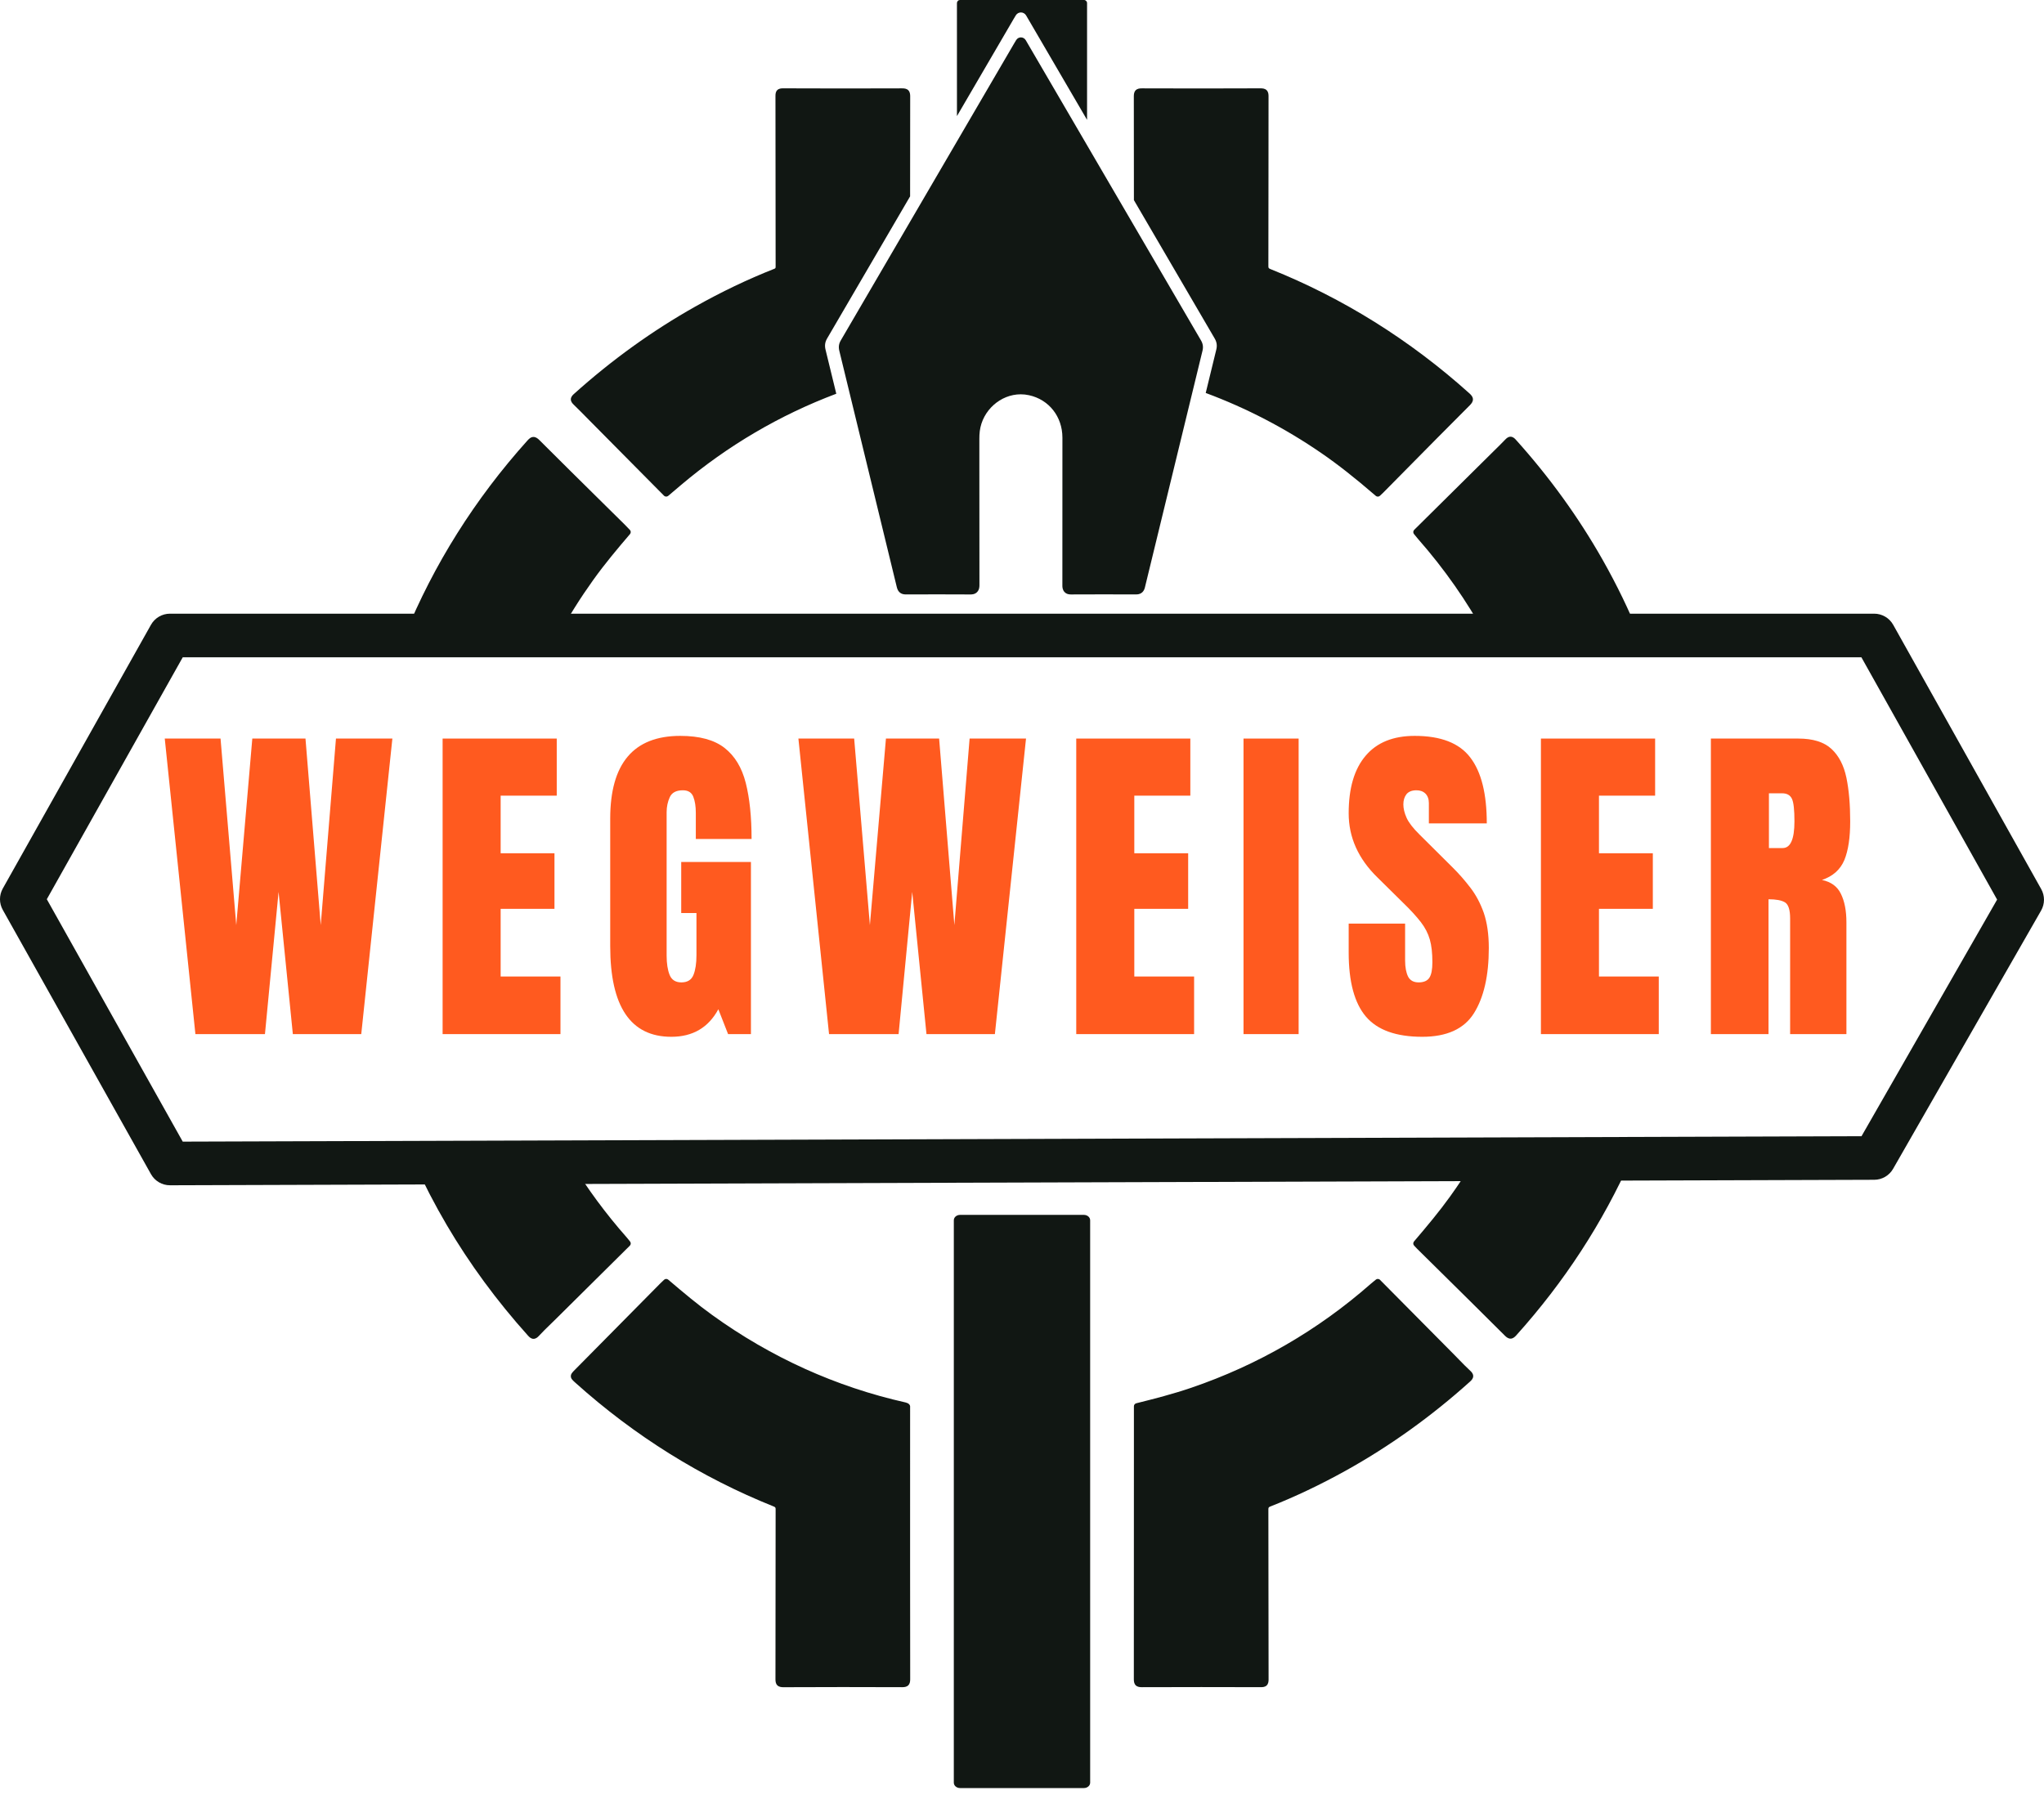
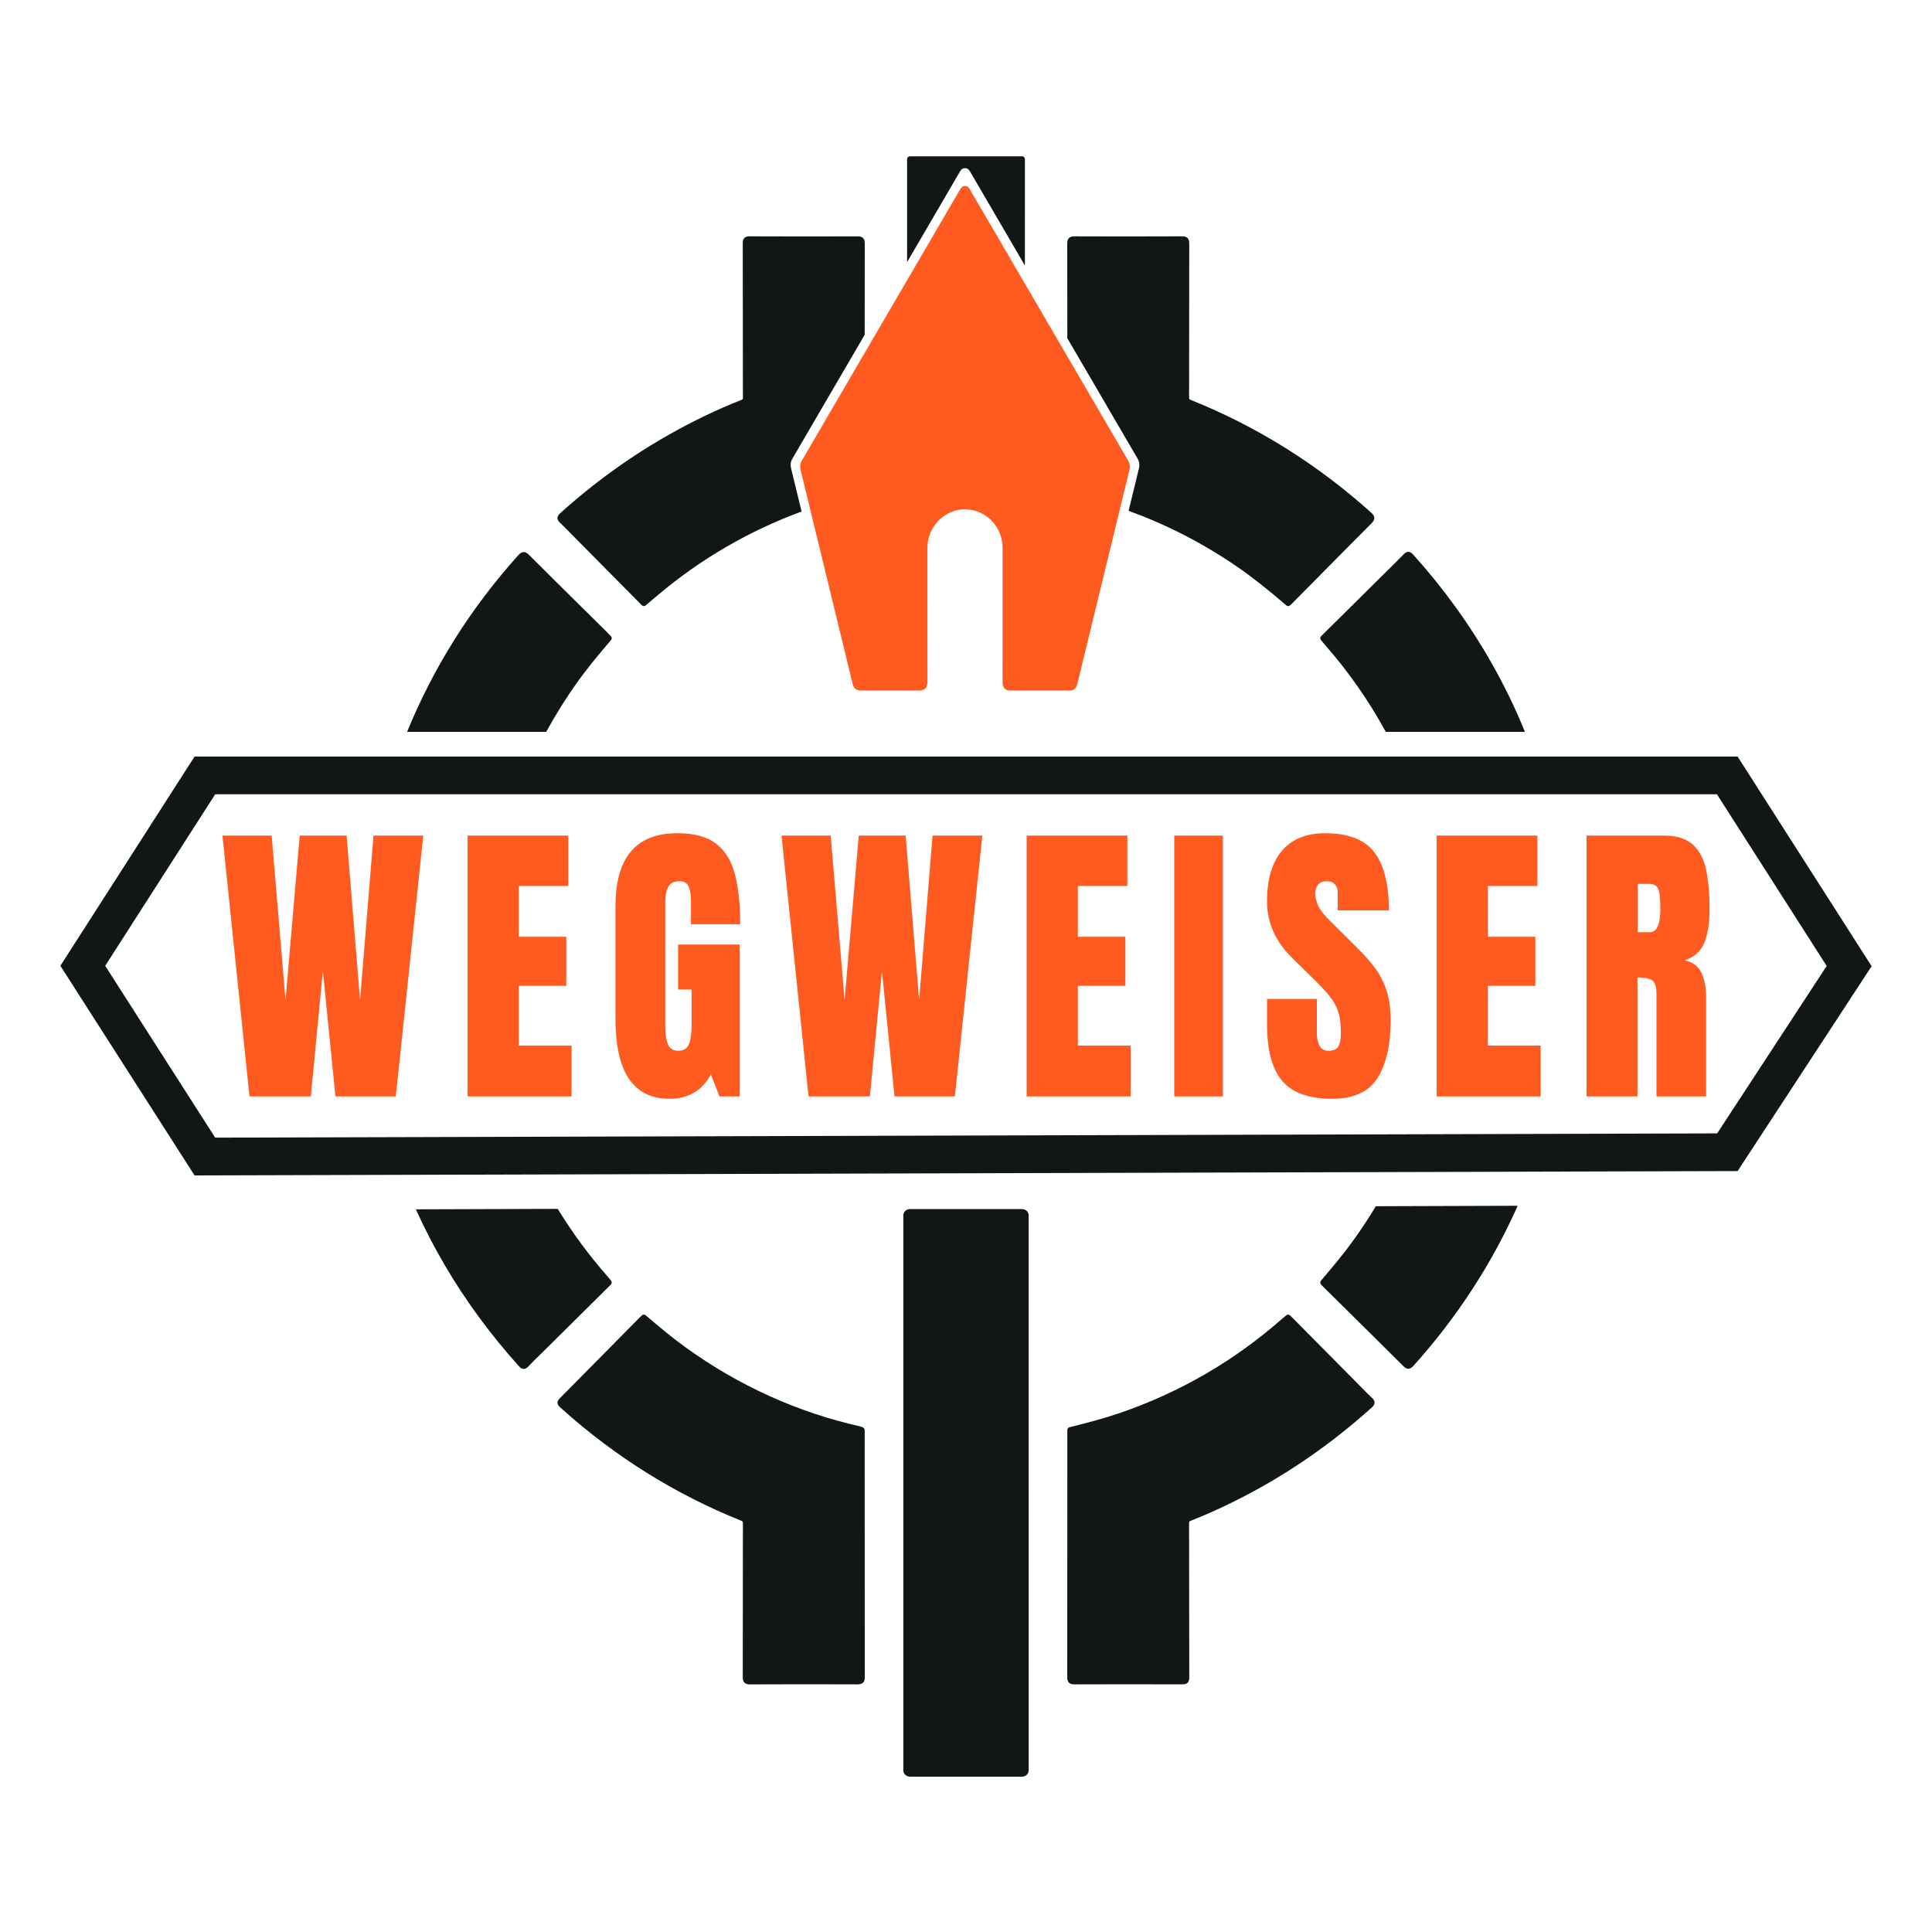
- <svg xmlns="http://www.w3.org/2000/svg" width="328px" height="288px" version="1.1" xml:space="preserve" style="fill-rule:evenodd;clip-rule:evenodd;stroke-linejoin:round;stroke-miterlimit:2;">
-   <g transform="matrix(1,0,0,1,-1296,-1909)">
-     <g transform="matrix(1,0,0,1,445.008,1080)">
-       <g transform="matrix(2,0,0,2,976.692,1034.28)">
-         <path d="M0,32.767C-0.153,32.767 -0.346,32.749 -0.481,32.615C-0.62,32.475 -0.632,32.28 -0.631,32.108C-0.627,29.878 -0.623,20.814 -0.618,18.511C-0.617,18.343 -0.634,18.318 -0.784,18.258C-6.595,15.929 -11.942,12.592 -16.676,8.339C-16.909,8.131 -17.042,8.01 -17.048,7.818C-17.054,7.626 -16.928,7.498 -16.719,7.288L-9.88,0.368C-9.813,0.299 -9.569,0.07 -9.569,0.07C-9.521,0.024 -9.458,0 -9.396,0C-9.338,0 -9.281,0.02 -9.234,0.06C-7.96,1.144 -6.893,2.04 -5.717,2.888C-1.001,6.295 4.223,8.66 9.812,9.915C9.864,9.927 9.916,9.948 9.966,9.968C10.06,10.007 10.173,10.119 10.173,10.22L10.172,13.528C10.171,19.726 10.17,25.924 10.179,32.122C10.179,32.289 10.161,32.479 10.026,32.614C9.894,32.746 9.709,32.765 9.53,32.765C7.937,32.759 6.351,32.755 4.766,32.755C3.181,32.755 1.595,32.759 0.01,32.767L0,32.767ZM-30.374,-51.642C-28.05,-57.339 -24.743,-62.597 -20.539,-67.277C-20.405,-67.426 -20.257,-67.572 -20.045,-67.572C-19.849,-67.572 -19.694,-67.443 -19.568,-67.317C-17.884,-65.633 -16.189,-63.96 -14.494,-62.286L-12.735,-60.549C-12.636,-60.451 -12.313,-60.113 -12.313,-60.113C-12.223,-60.021 -12.219,-59.875 -12.303,-59.777C-13.283,-58.631 -14.318,-57.401 -15.256,-56.09C-16.283,-54.655 -17.214,-53.171 -18.048,-51.642L-30.374,-51.642ZM56.348,-51.642C54.845,-54.399 53.039,-56.982 50.943,-59.366C50.862,-59.459 50.785,-59.553 50.709,-59.649L50.601,-59.78C50.518,-59.881 50.526,-60.026 50.618,-60.117L56.956,-66.394C57.281,-66.713 57.606,-67.03 57.92,-67.359C58.035,-67.48 58.167,-67.592 58.345,-67.592C58.532,-67.592 58.67,-67.466 58.769,-67.356C61.458,-64.371 63.798,-61.133 65.726,-57.732C66.875,-55.703 67.866,-53.656 68.675,-51.642L56.348,-51.642ZM68.034,-9.646C65.754,-4.514 62.66,0.242 58.817,4.517C58.697,4.65 58.551,4.793 58.347,4.793C58.158,4.793 58.006,4.666 57.896,4.556C56.074,2.737 54.241,0.927 52.408,-0.883L50.861,-2.411L50.613,-2.672C50.524,-2.765 50.52,-2.909 50.603,-3.007C51.666,-4.257 52.618,-5.39 53.493,-6.608C54.195,-7.585 54.853,-8.585 55.466,-9.605L68.034,-9.646ZM-17.026,-9.371C-15.729,-7.246 -14.242,-5.231 -12.572,-3.338C-12.505,-3.262 -12.442,-3.184 -12.379,-3.105L-12.298,-3.003C-12.217,-2.903 -12.225,-2.758 -12.316,-2.668L-18.239,3.203L-18.664,3.619C-18.986,3.931 -19.309,4.244 -19.613,4.574C-19.714,4.683 -19.854,4.808 -20.042,4.808C-20.238,4.809 -20.376,4.673 -20.491,4.545C-22.983,1.772 -25.172,-1.208 -26.997,-4.311C-27.964,-5.957 -28.835,-7.638 -29.599,-9.331L-17.026,-9.371ZM28.771,32.765C28.591,32.765 28.407,32.746 28.275,32.614C28.14,32.479 28.123,32.289 28.123,32.121C28.131,26.36 28.13,20.596 28.129,14.833L28.129,10.222C28.129,10.107 28.208,10.007 28.319,9.98C29.812,9.607 31.271,9.232 32.721,8.738C38.053,6.92 42.9,4.115 47.125,0.4C47.221,0.316 47.319,0.237 47.417,0.158L47.541,0.057C47.586,0.019 47.643,0 47.699,0C47.763,0 47.828,0.026 47.876,0.075L53.821,6.074L54.224,6.487C54.516,6.787 54.808,7.088 55.116,7.371C55.226,7.471 55.352,7.612 55.352,7.8C55.351,7.995 55.215,8.134 55.087,8.249C51.989,11.037 48.625,13.446 45.087,15.408C43.084,16.519 41.064,17.479 39.085,18.26C38.943,18.316 38.917,18.34 38.918,18.513C38.923,20.619 38.924,22.724 38.925,24.83C38.926,27.268 38.927,29.705 38.935,32.143C38.935,32.295 38.919,32.487 38.787,32.619C38.654,32.753 38.474,32.764 38.302,32.764C36.706,32.759 35.121,32.756 33.537,32.756C31.951,32.756 28.772,32.765 28.771,32.765ZM4.249,-71.041C-0.282,-69.333 -4.456,-66.882 -8.183,-63.738L-9.235,-62.845C-9.282,-62.806 -9.34,-62.786 -9.397,-62.786C-9.461,-62.786 -9.526,-62.811 -9.575,-62.86L-15.604,-68.947C-16.005,-69.356 -16.407,-69.765 -16.818,-70.163C-16.939,-70.281 -17.052,-70.415 -17.048,-70.596C-17.045,-70.779 -16.921,-70.914 -16.813,-71.012C-13.787,-73.736 -10.507,-76.099 -7.065,-78.036C-4.979,-79.211 -2.854,-80.227 -0.75,-81.057C-0.632,-81.103 -0.617,-81.114 -0.618,-81.261C-0.618,-81.261 -0.626,-92.611 -0.631,-94.928C-0.631,-95.09 -0.621,-95.273 -0.488,-95.406C-0.36,-95.534 -0.178,-95.551 -0.033,-95.551C1.582,-95.544 3.188,-95.54 4.795,-95.54C6.371,-95.54 7.946,-95.544 9.521,-95.549C9.709,-95.549 9.894,-95.531 10.026,-95.398C10.162,-95.263 10.179,-95.074 10.179,-94.906C10.175,-92.231 10.173,-89.557 10.172,-86.882C7.666,-82.588 5.148,-78.275 3.509,-75.468C3.345,-75.187 3.306,-74.905 3.386,-74.581L4.249,-71.041ZM13.931,-93.323L13.93,-102.392C13.93,-102.458 13.957,-102.522 14.004,-102.569C14.05,-102.616 14.114,-102.642 14.18,-102.642L24.12,-102.642C24.258,-102.642 24.37,-102.53 24.37,-102.392L24.37,-93.02L19.48,-101.401C19.392,-101.549 19.236,-101.64 19.067,-101.642L19.063,-101.642C18.897,-101.642 18.74,-101.553 18.652,-101.407L18.491,-101.139L13.931,-93.323ZM28.129,-86.578C28.128,-89.354 28.126,-92.13 28.122,-94.906C28.122,-95.073 28.139,-95.263 28.274,-95.398C28.406,-95.531 28.592,-95.549 28.771,-95.549C30.35,-95.543 31.922,-95.54 33.492,-95.54C35.092,-95.54 36.691,-95.543 38.291,-95.551C38.453,-95.551 38.646,-95.534 38.782,-95.398C38.921,-95.258 38.932,-95.063 38.931,-94.89L38.926,-88.518C38.925,-86.111 38.924,-83.703 38.918,-81.296C38.917,-81.133 38.936,-81.104 39.087,-81.044C44.908,-78.712 50.274,-75.36 55.035,-71.082C55.181,-70.95 55.325,-70.804 55.33,-70.599C55.336,-70.398 55.205,-70.239 55.076,-70.11C53.31,-68.345 51.557,-66.569 49.803,-64.792L48.133,-63.101C48.074,-63.041 47.87,-62.852 47.87,-62.852C47.821,-62.807 47.76,-62.784 47.698,-62.784C47.639,-62.784 47.582,-62.804 47.535,-62.845C45.839,-64.308 44.489,-65.369 43.157,-66.284C40.253,-68.28 37.152,-69.892 33.891,-71.103L34.739,-74.584C34.819,-74.904 34.778,-75.186 34.61,-75.474C32.993,-78.244 30.567,-82.4 28.129,-86.578Z" style="fill:rgb(17,23,19);" />
-       </g>
-       <g transform="matrix(1.80346,0,0,1.85479,1001.51,835.015)">
-         <path d="M0,48.192C-0.957,48.192 -1.913,48.194 -2.869,48.198C-3.294,48.198 -3.559,47.988 -3.662,47.574C-5.362,40.752 -7.07,33.932 -8.78,27.112C-8.862,26.787 -8.822,26.504 -8.653,26.223C-4.148,18.724 6.789,0.496 6.789,0.496L6.955,0.228C7.046,0.081 7.207,-0.008 7.379,-0.008L7.383,-0.008C7.557,-0.006 7.718,0.085 7.808,0.234C7.808,0.234 18.792,18.539 23.403,26.217C23.576,26.505 23.618,26.788 23.536,27.109C21.825,33.934 20.116,40.762 18.412,47.592C18.345,47.868 18.154,48.198 17.635,48.198C16.651,48.194 15.672,48.192 14.693,48.192C13.742,48.192 11.837,48.199 11.836,48.199C11.724,48.199 11.454,48.197 11.256,47.987C11.068,47.79 11.068,47.536 11.068,47.428C11.075,43.162 11.076,38.897 11.072,34.631C11.071,32.811 9.876,31.334 8.096,30.957C7.856,30.905 7.61,30.88 7.364,30.88C5.555,30.88 3.954,32.277 3.719,34.062C3.69,34.285 3.681,34.506 3.681,34.729L3.681,37.105C3.681,40.535 3.68,43.964 3.688,47.395C3.688,47.502 3.688,47.786 3.481,47.994C3.276,48.2 3.001,48.2 2.883,48.2C2.882,48.2 0.957,48.192 0,48.192" style="fill:rgb(17,23,19);fill-rule:nonzero;" />
-       </g>
-       <g transform="matrix(2,0,0,1.72517,1005.05,1024)">
-         <path d="M0,53.328C-0.133,53.328 -0.26,53.275 -0.354,53.182C-0.447,53.088 -0.5,52.961 -0.5,52.828L-0.499,0.5C-0.499,0.224 -0.275,0 0.001,0L9.939,0C10.215,0 10.439,0.224 10.439,0.5L10.44,52.828C10.44,53.104 10.216,53.328 9.94,53.328L0,53.328ZM-76.806,-30.363L-64.916,-54.901C-64.606,-55.541 -64.023,-55.936 -63.39,-55.936L73.345,-55.936C73.978,-55.936 74.562,-55.54 74.872,-54.899L86.747,-30.312C87.047,-29.69 87.044,-28.931 86.738,-28.312L74.863,-4.285C74.552,-3.656 73.976,-3.267 73.351,-3.265L-63.384,-2.754C-64.02,-2.751 -64.606,-3.148 -64.916,-3.79L-76.806,-28.377C-77.105,-28.994 -77.104,-29.746 -76.806,-30.363ZM-73.273,-29.368L-62.367,-6.815L72.329,-7.319L83.209,-29.333L72.319,-51.879L-62.366,-51.879L-73.273,-29.368Z" style="fill:rgb(17,23,19);" />
-       </g>
-       <g transform="matrix(2.16631,0,0,2.16631,-1145.71,-1126.89)">
-         <path d="M936.181,979.488L933.911,957.59L938.043,957.59L939.207,971.413L940.396,957.59L944.335,957.59L945.464,971.413L946.593,957.59L950.772,957.59L948.467,979.488L943.399,979.488L942.342,968.949L941.333,979.488L936.181,979.488Z" style="fill:rgb(255,90,31);fill-rule:nonzero;" />
-         <path d="M954.493,979.488L954.493,957.59L962.947,957.59L962.947,961.82L958.792,961.82L958.792,966.088L962.779,966.088L962.779,970.206L958.792,970.206L958.792,975.22L963.223,975.22L963.223,979.488L954.493,979.488Z" style="fill:rgb(255,90,31);fill-rule:nonzero;" />
-         <path d="M971.435,979.687C968.417,979.687 966.908,977.447 966.908,972.968L966.908,963.525C966.908,959.435 968.637,957.391 972.096,957.391C973.521,957.391 974.614,957.687 975.374,958.28C976.135,958.873 976.659,959.738 976.948,960.875C977.236,962.011 977.38,963.396 977.38,965.03L973.249,965.03L973.249,963.089C973.249,962.616 973.187,962.22 973.063,961.901C972.939,961.582 972.68,961.422 972.288,961.422C971.8,961.422 971.477,961.592 971.321,961.932C971.165,962.272 971.087,962.645 971.087,963.052L971.087,973.665C971.087,974.254 971.161,974.733 971.309,975.102C971.457,975.471 971.748,975.656 972.18,975.656C972.628,975.656 972.927,975.471 973.075,975.102C973.223,974.733 973.297,974.246 973.297,973.64L973.297,970.517L972.168,970.517L972.168,966.735L977.332,966.735L977.332,979.488L975.639,979.488L974.918,977.646C974.181,979.007 973.021,979.687 971.435,979.687Z" style="fill:rgb(255,90,31);fill-rule:nonzero;" />
-         <path d="M983.118,979.488L980.848,957.59L984.979,957.59L986.144,971.413L987.333,957.59L991.272,957.59L992.401,971.413L993.53,957.59L997.709,957.59L995.403,979.488L990.335,979.488L989.279,968.949L988.27,979.488L983.118,979.488Z" style="fill:rgb(255,90,31);fill-rule:nonzero;" />
-         <path d="M1001.43,979.488L1001.43,957.59L1009.88,957.59L1009.88,961.82L1005.73,961.82L1005.73,966.088L1009.72,966.088L1009.72,970.206L1005.73,970.206L1005.73,975.22L1010.16,975.22L1010.16,979.488L1001.43,979.488Z" style="fill:rgb(255,90,31);fill-rule:nonzero;" />
-         <rect x="1013.82" y="957.59" width="4.083" height="21.898" style="fill:rgb(255,90,31);fill-rule:nonzero;" />
-         <path d="M1027.06,979.687C1025.13,979.687 1023.74,979.189 1022.89,978.194C1022.04,977.198 1021.61,975.614 1021.61,973.441L1021.61,971.301L1025.79,971.301L1025.79,974.038C1025.79,974.544 1025.87,974.94 1026.01,975.226C1026.16,975.513 1026.42,975.656 1026.79,975.656C1027.17,975.656 1027.44,975.54 1027.59,975.307C1027.74,975.075 1027.81,974.693 1027.81,974.163C1027.81,973.491 1027.75,972.929 1027.62,972.477C1027.49,972.025 1027.27,971.593 1026.95,971.183C1026.63,970.772 1026.2,970.293 1025.63,969.746L1023.74,967.879C1022.32,966.494 1021.61,964.91 1021.61,963.127C1021.61,961.26 1022.03,959.838 1022.87,958.859C1023.7,957.88 1024.91,957.391 1026.5,957.391C1028.44,957.391 1029.81,957.926 1030.62,958.996C1031.44,960.066 1031.84,961.692 1031.84,963.873L1027.55,963.873L1027.55,962.368C1027.55,962.069 1027.46,961.837 1027.3,961.671C1027.13,961.505 1026.91,961.422 1026.63,961.422C1026.3,961.422 1026.05,961.519 1025.89,961.714C1025.74,961.909 1025.66,962.16 1025.66,962.467C1025.66,962.774 1025.74,963.106 1025.9,963.463C1026.06,963.819 1026.38,964.23 1026.85,964.694L1029.29,967.12C1029.78,967.602 1030.22,968.11 1030.63,968.645C1031.04,969.18 1031.37,969.802 1031.62,970.511C1031.86,971.22 1031.99,972.085 1031.99,973.105C1031.99,975.162 1031.62,976.773 1030.89,977.939C1030.16,979.104 1028.88,979.687 1027.06,979.687Z" style="fill:rgb(255,90,31);fill-rule:nonzero;" />
-         <path d="M1035.85,979.488L1035.85,957.59L1044.31,957.59L1044.31,961.82L1040.15,961.82L1040.15,966.088L1044.14,966.088L1044.14,970.206L1040.15,970.206L1040.15,975.22L1044.58,975.22L1044.58,979.488L1035.85,979.488Z" style="fill:rgb(255,90,31);fill-rule:nonzero;" />
-         <path d="M1048.44,979.488L1048.44,957.59L1054.92,957.59C1056,957.59 1056.82,957.845 1057.37,958.355C1057.92,958.865 1058.29,959.579 1058.48,960.495C1058.67,961.412 1058.76,962.488 1058.76,963.724C1058.76,964.918 1058.62,965.872 1058.33,966.585C1058.03,967.299 1057.48,967.792 1056.67,968.066C1057.34,968.207 1057.81,968.549 1058.07,969.092C1058.34,969.636 1058.48,970.339 1058.48,971.201L1058.48,979.488L1054.31,979.488L1054.31,970.915C1054.31,970.277 1054.18,969.88 1053.93,969.727C1053.68,969.574 1053.27,969.497 1052.71,969.497L1052.71,979.488L1048.44,979.488ZM1052.74,965.702L1053.76,965.702C1054.34,965.702 1054.63,965.043 1054.63,963.724C1054.63,962.869 1054.57,962.31 1054.44,962.044C1054.31,961.779 1054.07,961.646 1053.72,961.646L1052.74,961.646L1052.74,965.702Z" style="fill:rgb(255,90,31);fill-rule:nonzero;" />
-       </g>
-     </g>
+ <svg xmlns="http://www.w3.org/2000/svg" width="100%" height="100%" viewBox="0 0 1024 1024" version="1.1" xml:space="preserve" style="fill-rule:evenodd;clip-rule:evenodd;stroke-linejoin:round;stroke-miterlimit:2;">
+   <path d="M397.459,892.766c-0.916,-0 -2.07,-0.108 -2.877,-0.909c-0.832,-0.838 -0.904,-2.004 -0.898,-3.033c0.024,-13.338 0.048,-67.553 0.078,-81.328c0.006,-1.005 -0.096,-1.154 -0.993,-1.513c-34.757,-13.931 -66.739,-33.89 -95.055,-59.329c-1.393,-1.244 -2.189,-1.967 -2.225,-3.116c-0.036,-1.148 0.718,-1.914 1.968,-3.17l40.906,-41.391c0.401,-0.412 1.86,-1.782 1.86,-1.782c0.288,-0.275 0.664,-0.419 1.035,-0.419c0.347,0 0.688,0.12 0.969,0.359c7.62,6.484 14.002,11.843 21.036,16.915c28.208,20.379 59.455,34.524 92.884,42.031c0.311,0.072 0.622,0.197 0.921,0.317c0.563,0.233 1.238,0.903 1.238,1.507l-0.006,19.786c-0.006,37.073 -0.012,74.145 0.042,111.217c0,0.999 -0.107,2.135 -0.915,2.943c-0.789,0.789 -1.896,0.903 -2.967,0.903c-9.528,-0.036 -19.014,-0.06 -28.495,-0.06c-9.48,-0 -18.966,0.024 -28.447,0.072l-0.059,-0Z" style="fill:#111713;fill-rule:nonzero;" />
+   <path d="M215.78,387.888c13.901,-34.074 33.681,-65.521 58.83,-93.519c0.802,-0.891 1.687,-1.764 2.955,-1.764c1.172,-0 2.099,0.771 2.853,1.525c10.073,10.073 20.211,20.079 30.349,30.092l10.521,10.39c0.593,0.586 2.524,2.607 2.524,2.607c0.539,0.551 0.563,1.424 0.06,2.01c-5.861,6.855 -12.052,14.212 -17.663,22.053c-6.143,8.587 -11.714,17.464 -16.701,26.606l-73.728,-0Zm518.713,-0c-8.989,-16.49 -19.792,-31.937 -32.329,-46.201c-0.484,-0.556 -0.945,-1.118 -1.399,-1.692l-0.646,-0.784c-0.497,-0.604 -0.449,-1.471 0.101,-2.015l37.91,-37.545c1.944,-1.908 3.888,-3.804 5.766,-5.772c0.688,-0.724 1.477,-1.394 2.542,-1.394c1.118,0 1.944,0.754 2.536,1.412c16.084,17.854 30.08,37.222 41.612,57.564c6.87,12.137 12.8,24.382 17.637,36.427l-73.73,-0Zm69.899,251.194c-13.638,30.693 -32.146,59.145 -55.133,84.714c-0.718,0.795 -1.591,1.65 -2.811,1.65c-1.131,0 -2.04,-0.759 -2.698,-1.417c-10.898,-10.88 -21.862,-21.706 -32.825,-32.532l-9.254,-9.14l-1.483,-1.561c-0.532,-0.556 -0.556,-1.418 -0.06,-2.004c6.358,-7.476 12.053,-14.253 17.286,-21.538c4.203,-5.848 8.14,-11.827 11.806,-17.93l75.172,-0.242Zm-508.768,1.641c7.756,12.715 16.651,24.768 26.64,36.088c0.401,0.454 0.777,0.921 1.154,1.393l0.485,0.61c0.484,0.598 0.436,1.466 -0.108,2.004l-35.427,35.116l-2.542,2.489c-1.926,1.866 -3.858,3.738 -5.676,5.712c-0.605,0.652 -1.442,1.399 -2.566,1.399c-1.173,0.006 -1.998,-0.807 -2.686,-1.573c-14.905,-16.586 -27.999,-34.41 -38.914,-52.97c-5.784,-9.844 -10.998,-19.9 -15.569,-30.025l75.209,-0.243Z" style="fill:#111713;" />
+   <path d="M569.544,892.754c-1.077,-0 -2.177,-0.114 -2.967,-0.903c-0.807,-0.808 -0.909,-1.944 -0.909,-2.949c0.048,-34.458 0.042,-68.935 0.036,-103.405l-0,-27.58c-0,-0.688 0.472,-1.286 1.136,-1.447c8.93,-2.231 17.657,-4.474 26.33,-7.429c31.892,-10.874 60.884,-27.652 86.155,-49.872c0.574,-0.503 1.16,-0.975 1.746,-1.448l0.742,-0.604c0.269,-0.227 0.61,-0.341 0.945,-0.341c0.383,0 0.772,0.156 1.059,0.449l35.559,35.882l2.41,2.47c1.747,1.794 3.493,3.595 5.335,5.287c0.658,0.599 1.412,1.442 1.412,2.566c-0.006,1.167 -0.82,1.998 -1.585,2.686c-18.53,16.676 -38.651,31.085 -59.813,42.82c-11.981,6.645 -24.063,12.388 -35.9,17.059c-0.849,0.335 -1.005,0.478 -0.999,1.513c0.03,12.597 0.036,25.187 0.042,37.784c0.006,14.583 0.012,29.159 0.06,43.741c-0,0.91 -0.096,2.058 -0.885,2.848c-0.796,0.801 -1.873,0.867 -2.901,0.867c-9.547,-0.03 -19.027,-0.048 -28.501,-0.048c-9.487,-0 -28.501,0.054 -28.507,0.054" style="fill:#111713;fill-rule:nonzero;" />
+   <path d="M424.86,271.12c-27.864,10.239 -53.512,25.156 -76.349,44.421l-6.293,5.341c-0.281,0.233 -0.628,0.353 -0.969,0.353c-0.383,-0 -0.771,-0.15 -1.064,-0.443l-36.062,-36.408c-2.398,-2.446 -4.803,-4.893 -7.261,-7.273c-0.724,-0.706 -1.4,-1.507 -1.376,-2.59c0.018,-1.095 0.76,-1.902 1.406,-2.488c18.099,-16.293 37.718,-30.427 58.306,-42.013c12.477,-7.028 25.187,-13.105 37.772,-18.069c0.705,-0.276 0.795,-0.341 0.789,-1.221c0,0 -0.048,-67.888 -0.078,-81.746c0,-0.969 0.06,-2.064 0.856,-2.859c0.765,-0.766 1.854,-0.868 2.721,-0.868c9.66,0.042 19.266,0.066 28.878,0.066c9.426,0 18.847,-0.024 28.268,-0.054c1.124,0 2.231,0.108 3.02,0.904c0.814,0.807 0.915,1.938 0.915,2.942c-0.023,16.112 -0.034,32.225 -0.039,48.338c-14.439,24.743 -28.841,49.417 -38.287,65.588c-0.965,1.649 -1.193,3.31 -0.725,5.217c1.858,7.621 3.715,15.241 5.572,22.862Z" style="fill:#111713;" />
+   <path d="M480.781,138.928l-0.003,-54.592c-0,-0.394 0.161,-0.777 0.442,-1.058c0.275,-0.282 0.658,-0.437 1.053,-0.437l59.454,-0c0.826,-0 1.495,0.67 1.495,1.495l-0.002,56.402c-16.473,-28.232 -29.289,-50.198 -29.289,-50.198c-0.514,-0.874 -1.432,-1.408 -2.425,-1.42l-0.023,0c-0.981,0 -1.9,0.522 -2.419,1.385l-0.947,1.572c-0,0 -11.843,20.3 -27.336,46.851Z" style="fill:#111713;" />
+   <path d="M565.708,179.274c-0.005,-16.722 -0.017,-33.443 -0.042,-50.162c0,-0.999 0.102,-2.135 0.909,-2.942c0.79,-0.796 1.902,-0.904 2.973,-0.904c9.444,0.036 18.847,0.054 28.238,0.054c9.57,0 19.134,-0.018 28.704,-0.066c0.969,0 2.123,0.102 2.937,0.916c0.831,0.837 0.897,2.003 0.891,3.038l-0.03,38.113c-0.006,14.397 -0.012,28.8 -0.048,43.197c-0.006,0.975 0.108,1.148 1.011,1.507c34.817,13.949 66.913,33.998 95.39,59.586c0.873,0.79 1.735,1.663 1.765,2.889c0.035,1.202 -0.748,2.153 -1.52,2.925c-10.563,10.557 -21.048,21.18 -31.539,31.808l-9.989,10.115c-0.353,0.359 -1.573,1.489 -1.573,1.489c-0.293,0.269 -0.658,0.407 -1.029,0.407c-0.353,-0 -0.694,-0.12 -0.975,-0.365c-10.144,-8.751 -18.219,-15.097 -26.186,-20.57c-17.961,-12.341 -37.184,-22.229 -57.416,-29.55c1.829,-7.507 3.658,-15.013 5.488,-22.519c0.467,-1.884 0.228,-3.544 -0.759,-5.234c-9.31,-15.943 -23.172,-39.694 -37.2,-63.732Z" style="fill:#111713;" />
+   <path d="M471.684,365.956c-5.162,-0 -10.318,0.011 -15.474,0.033c-2.292,-0 -3.722,-1.165 -4.277,-3.461c-9.169,-37.842 -18.381,-75.673 -27.604,-113.504c-0.442,-1.803 -0.227,-3.373 0.685,-4.931c24.298,-41.598 83.286,-142.709 83.286,-142.709l0.896,-1.487c0.491,-0.815 1.359,-1.309 2.287,-1.309l0.021,-0c0.939,0.011 1.807,0.516 2.292,1.342c0,0 59.243,101.539 84.112,144.129c0.933,1.598 1.16,3.168 0.718,4.948c-9.229,37.859 -18.446,75.734 -27.637,113.62c-0.361,1.531 -1.391,3.362 -4.191,3.362c-5.307,-0.022 -10.587,-0.033 -15.867,-0.033c-5.129,-0 -15.404,0.038 -15.41,0.038c-0.604,0 -2.06,-0.011 -3.128,-1.176c-1.014,-1.092 -1.014,-2.501 -1.014,-3.1c0.038,-23.664 0.043,-47.322 0.022,-70.986c-0.006,-10.096 -6.451,-18.288 -16.051,-20.38c-1.295,-0.288 -2.621,-0.427 -3.948,-0.427c-9.757,0 -18.392,7.749 -19.66,17.651c-0.156,1.237 -0.205,2.463 -0.205,3.7l0,13.18c0,19.026 -0.005,38.047 0.038,57.079c0,0.593 0,2.169 -1.116,3.322c-1.106,1.143 -2.589,1.143 -3.226,1.143c-0.005,0 -10.388,-0.044 -15.549,-0.044" style="fill:#ff5a1f;fill-rule:nonzero;" />
+   <path d="M482.273,941.159c-0.796,0 -1.555,-0.298 -2.117,-0.821c-0.557,-0.528 -0.874,-1.242 -0.874,-1.99l0.006,-294.193c0,-1.551 1.34,-2.811 2.991,-2.811l59.442,0c1.651,0 2.991,1.26 2.991,2.811l0.006,294.193c-0,1.552 -1.34,2.811 -2.991,2.811l-59.454,0Z" style="fill:#111713;fill-rule:nonzero;stroke:#111713;stroke-width:1px;" />
+   <path d="M32,511.891l71.118,-110.891l817.853,0l71.029,111.108l-71.029,108.581l-817.853,2.311l-71.118,-111.109Zm23.753,0.011l58.29,91.067l796.092,-2.25l58.048,-88.736l-58.164,-90.983l-795.968,-0l-58.298,90.902Z" style="fill:#111713;" />
+   <g>
+     <path d="M132.23,581.121l-14.329,-138.242l26.08,-0l7.354,87.265l7.506,-87.265l24.867,-0l7.126,87.265l7.127,-87.265l26.383,-0l-14.556,138.242l-31.994,0l-6.671,-66.529l-6.369,66.529l-32.524,0Z" style="fill:#ff5a1f;fill-rule:nonzero;" />
+     <path d="M247.832,581.121l-0,-138.242l53.373,-0l0,26.706l-26.232,-0l0,26.941l25.171,0l-0,25.999l-25.171,0l0,31.655l27.976,-0l-0,26.941l-55.117,0Z" style="fill:#ff5a1f;fill-rule:nonzero;" />
+     <path d="M354.791,582.378c-19.055,-0 -28.582,-14.139 -28.582,-42.415l-0,-59.617c-0,-25.816 10.917,-38.724 32.752,-38.724c8.996,0 15.896,1.872 20.697,5.616c4.802,3.744 8.112,9.203 9.932,16.377c1.819,7.174 2.729,15.919 2.729,26.235l-26.08,-0l-0,-12.253c-0,-2.985 -0.392,-5.486 -1.175,-7.502c-0.784,-2.016 -2.414,-3.024 -4.89,-3.024c-3.083,0 -5.118,1.074 -6.103,3.221c-0.986,2.147 -1.479,4.503 -1.479,7.069l0,67c0,3.718 0.468,6.742 1.403,9.072c0.935,2.331 2.767,3.496 5.496,3.496c2.831,-0 4.714,-1.165 5.649,-3.496c0.935,-2.33 1.402,-5.406 1.402,-9.229l0,-19.715l-7.126,-0l-0,-23.878l32.6,-0l-0,80.51l-10.69,0l-4.549,-11.625c-4.65,8.588 -11.979,12.882 -21.986,12.882Z" style="fill:#ff5a1f;fill-rule:nonzero;" />
+     <path d="M428.543,581.121l-14.329,-138.242l26.081,-0l7.354,87.265l7.505,-87.265l24.867,-0l7.127,87.265l7.127,-87.265l26.383,-0l-14.556,138.242l-31.994,0l-6.672,-66.529l-6.368,66.529l-32.525,0Z" style="fill:#ff5a1f;fill-rule:nonzero;" />
+     <path d="M544.145,581.121l0,-138.242l53.374,-0l-0,26.706l-26.232,-0l-0,26.941l25.17,0l0,25.999l-25.17,0l-0,31.655l27.976,-0l-0,26.941l-55.118,0Z" style="fill:#ff5a1f;fill-rule:nonzero;" />
+     <rect x="622.371" y="442.879" width="25.777" height="138.242" style="fill:#ff5a1f;fill-rule:nonzero;" />
+     <path d="M705.979,582.378c-12.181,-0 -20.963,-3.142 -26.345,-9.426c-5.383,-6.284 -8.075,-16.285 -8.075,-30.005l0,-13.51l26.384,0l-0,17.281c-0,3.194 0.467,5.694 1.402,7.501c0.935,1.806 2.565,2.71 4.89,2.71c2.426,-0 4.107,-0.733 5.042,-2.2c0.935,-1.466 1.403,-3.875 1.403,-7.226c-0,-4.241 -0.405,-7.789 -1.213,-10.643c-0.809,-2.854 -2.212,-5.577 -4.208,-8.169c-1.997,-2.592 -4.764,-5.616 -8.302,-9.072l-11.979,-11.782c-8.946,-8.745 -13.419,-18.746 -13.419,-30.005c0,-11.782 2.641,-20.762 7.923,-26.941c5.282,-6.179 12.926,-9.269 22.934,-9.269c12.231,0 20.912,3.378 26.042,10.133c5.13,6.755 7.695,17.018 7.695,30.79l-27.141,0l-0,-9.504c-0,-1.885 -0.518,-3.351 -1.555,-4.399c-1.036,-1.047 -2.438,-1.571 -4.207,-1.571c-2.123,0 -3.677,0.616 -4.663,1.846c-0.985,1.231 -1.478,2.815 -1.478,4.752c-0,1.938 0.505,4.032 1.516,6.284c1.011,2.252 3.007,4.844 5.989,7.776l15.391,15.317c3.083,3.037 5.913,6.244 8.491,9.622c2.578,3.377 4.65,7.304 6.217,11.782c1.567,4.477 2.35,9.936 2.35,16.377c0,12.986 -2.312,23.158 -6.937,30.515c-4.625,7.357 -12.674,11.036 -24.147,11.036Z" style="fill:#ff5a1f;fill-rule:nonzero;" />
+     <path d="M761.46,581.121l0,-138.242l53.374,-0l-0,26.706l-26.232,-0l-0,26.941l25.17,0l0,25.999l-25.17,0l-0,31.655l27.975,-0l0,26.941l-55.117,0Z" style="fill:#ff5a1f;fill-rule:nonzero;" />
+     <path d="M840.899,581.121l-0,-138.242l40.94,-0c6.823,-0 11.978,1.61 15.466,4.831c3.487,3.22 5.825,7.723 7.013,13.51c1.187,5.786 1.781,12.58 1.781,20.382c0,7.541 -0.922,13.563 -2.767,18.066c-1.845,4.504 -5.32,7.619 -10.425,9.347c4.196,0.89 7.14,3.05 8.833,6.48c1.693,3.43 2.54,7.868 2.54,13.314l-0,52.312l-26.308,0l-0,-54.119c-0,-4.032 -0.796,-6.532 -2.388,-7.501c-1.592,-0.969 -4.157,-1.453 -7.695,-1.453l-0,63.073l-26.99,0Zm27.141,-87.03l6.445,0c3.689,0 5.534,-4.163 5.534,-12.489c-0,-5.393 -0.404,-8.928 -1.213,-10.603c-0.809,-1.676 -2.325,-2.514 -4.549,-2.514l-6.217,0l0,25.606Z" style="fill:#ff5a1f;fill-rule:nonzero;" />
  </g>
</svg>
